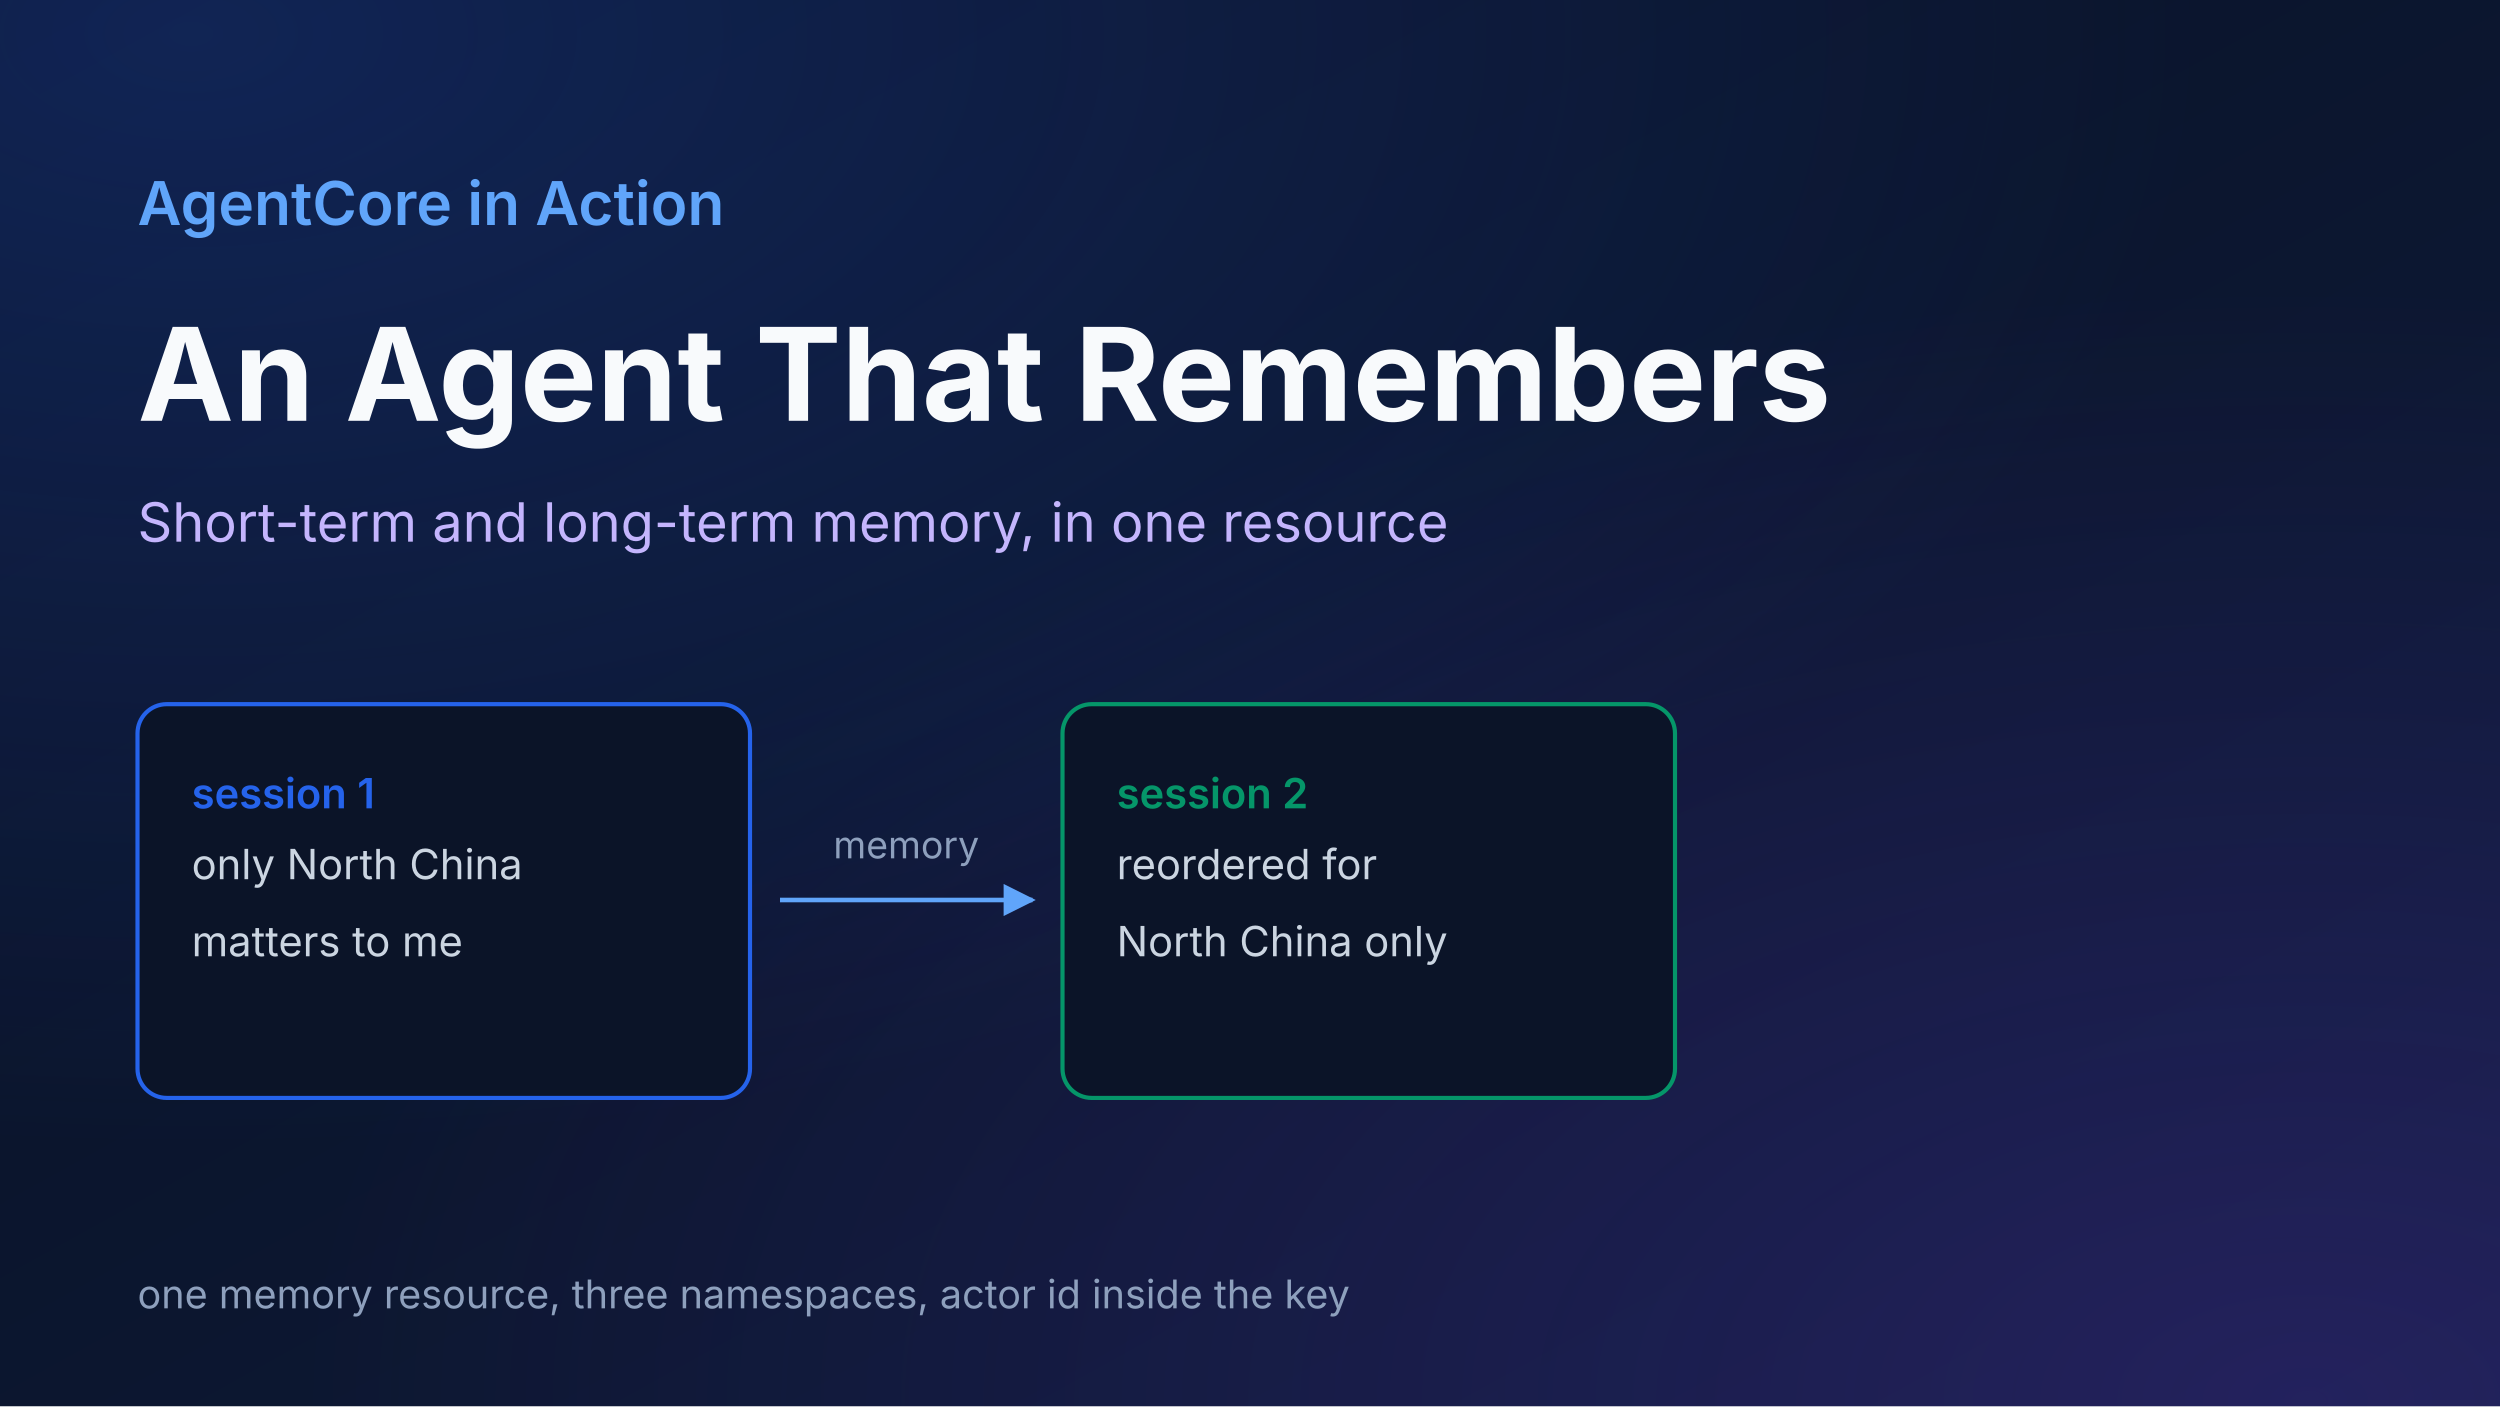
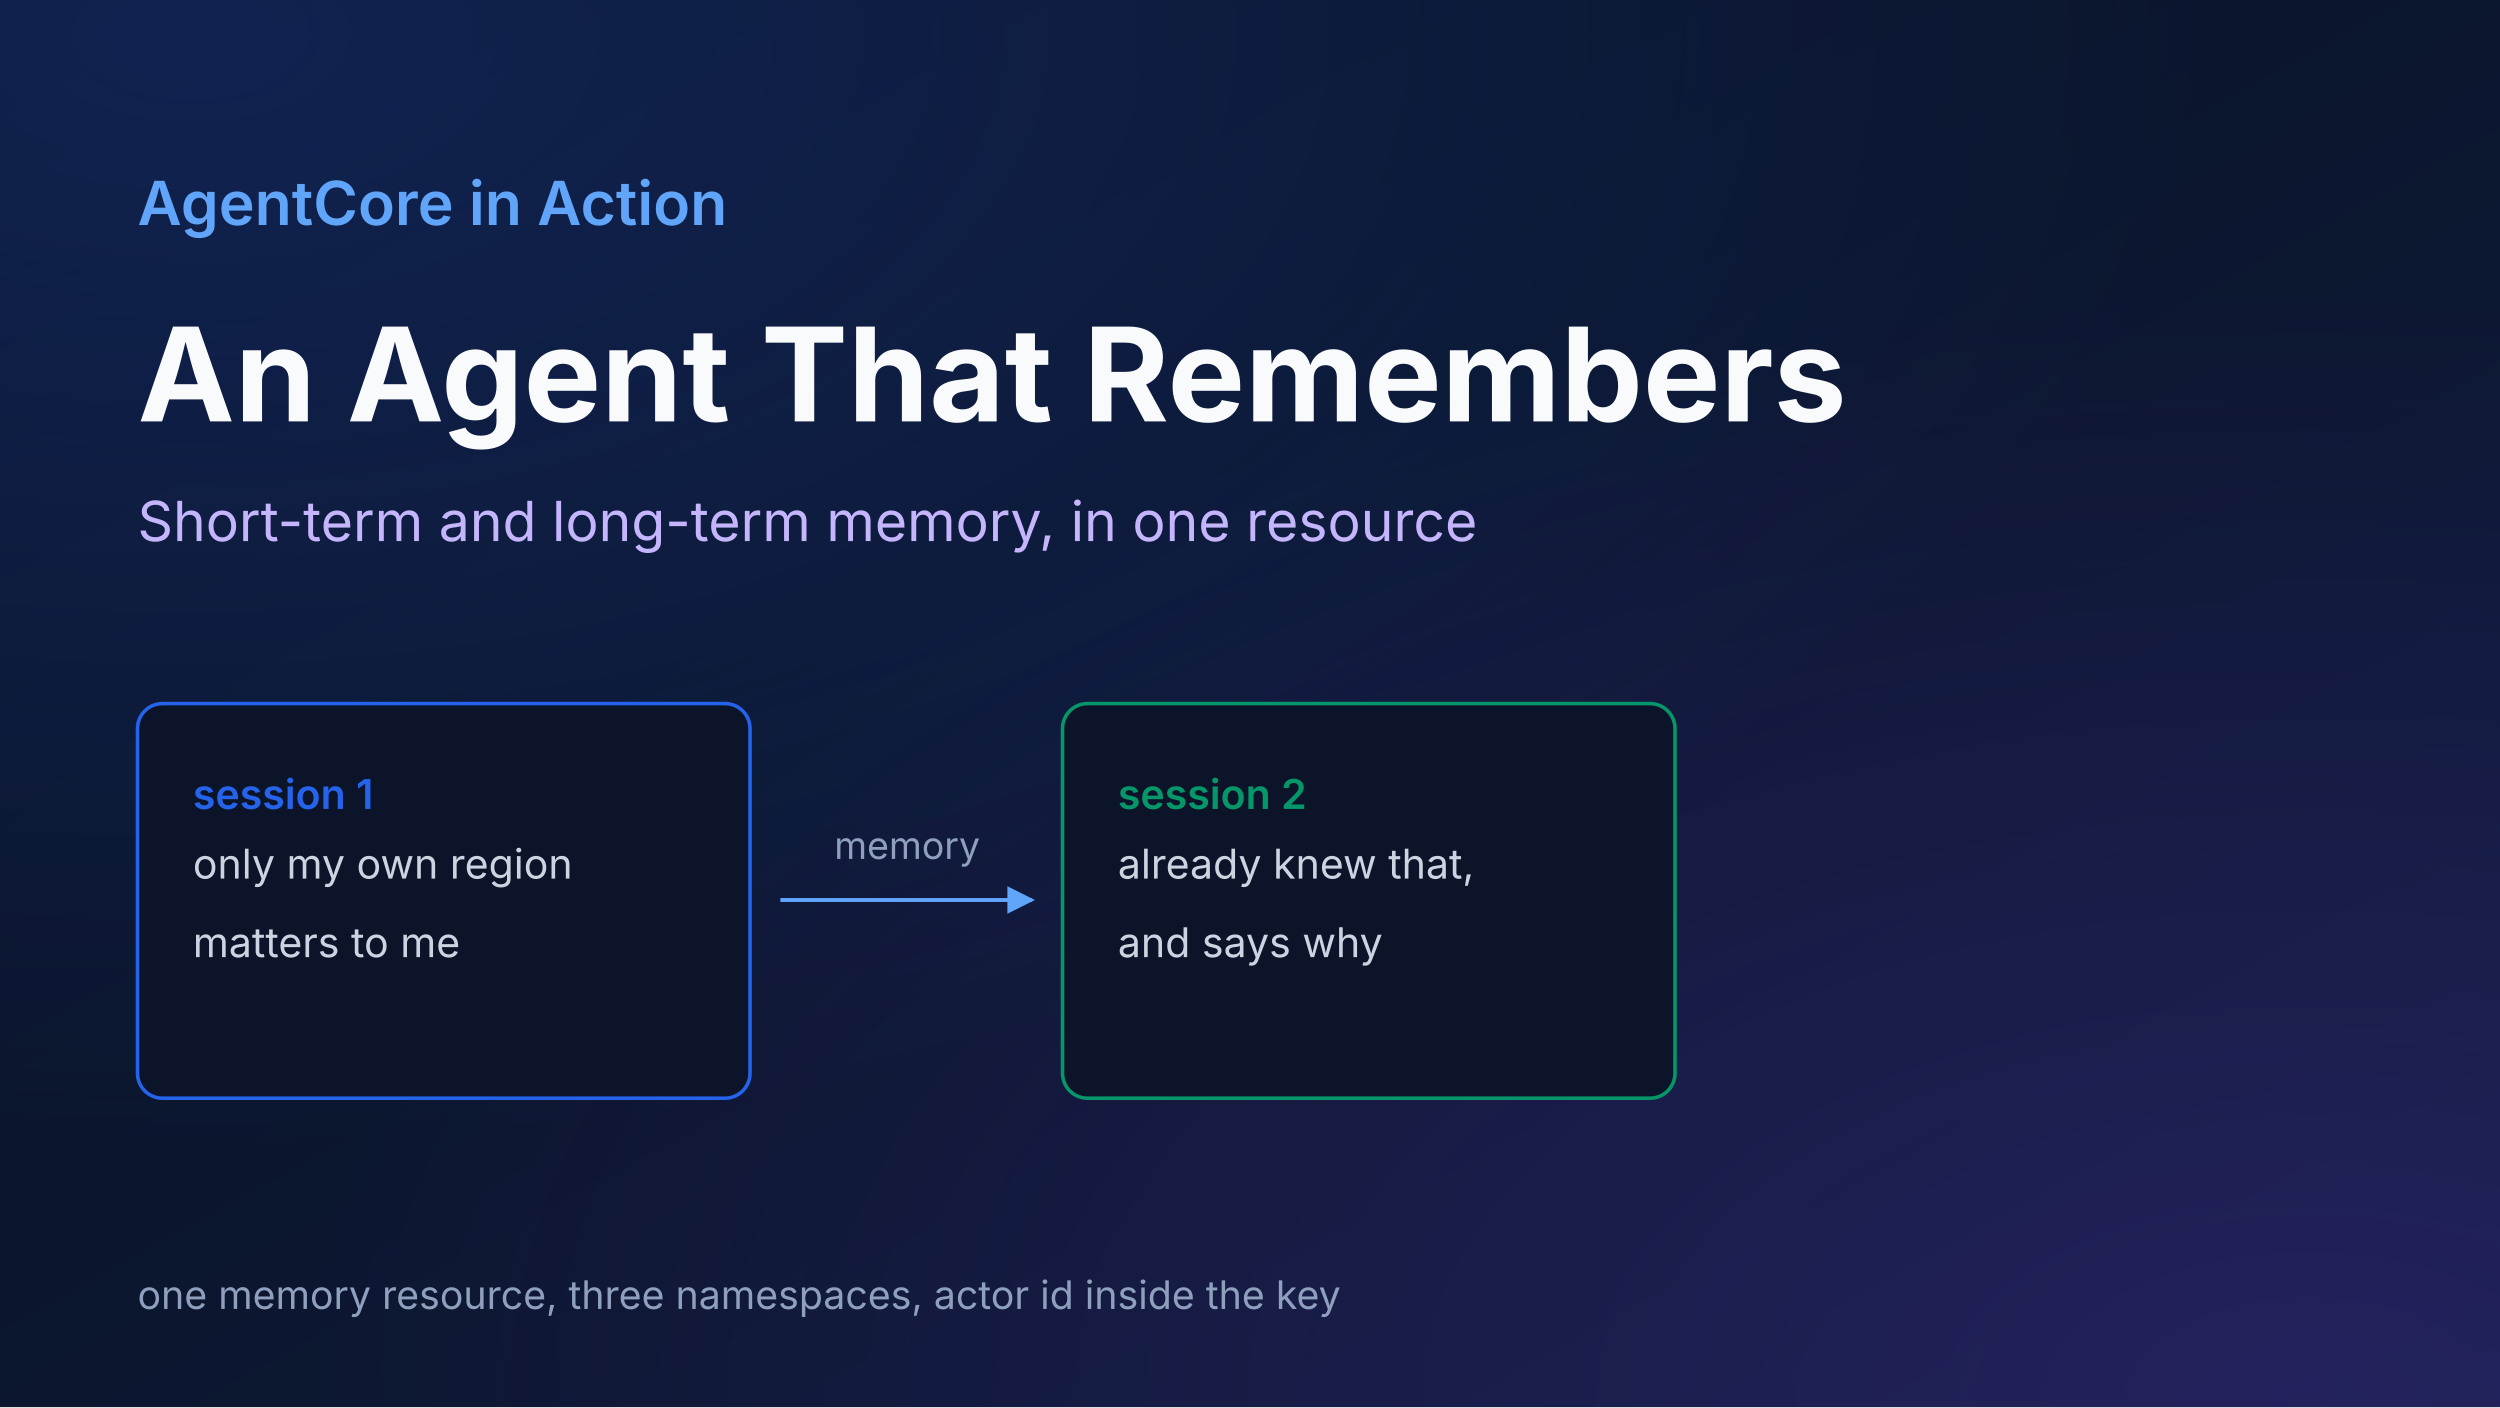
- <svg xmlns="http://www.w3.org/2000/svg" viewBox="0 0 1200 675" width="1200" height="675" role="img">
+ <svg xmlns="http://www.w3.org/2000/svg" viewBox="0 0 1400 788" width="1400" height="788" role="img">
  <defs>
    <linearGradient id="bg" x1="0" y1="0" x2="1" y2="1">
      <stop offset="0" stop-color="#0a1024" />
      <stop offset="1" stop-color="#0d1c3a" />
    </linearGradient>
-     <radialGradient id="gA" cx="0.08" cy="0.02" r="0.8">
-       <stop offset="0" stop-color="#2563eb" stop-opacity="0.24" />
+     <radialGradient id="g1" cx="0.08" cy="0.02" r="0.8">
+       <stop offset="0" stop-color="#2563eb" stop-opacity="0.22" />
      <stop offset="1" stop-color="#2563eb" stop-opacity="0" />
    </radialGradient>
-     <radialGradient id="gB" cx="0.92" cy="1.0" r="0.8">
+     <radialGradient id="g2" cx="0.92" cy="1.0" r="0.8">
      <stop offset="0" stop-color="#7c3aed" stop-opacity="0.20" />
      <stop offset="1" stop-color="#7c3aed" stop-opacity="0" />
    </radialGradient>
    <marker id="ah" viewBox="0 0 10 10" refX="9" refY="5" markerWidth="7" markerHeight="7" orient="auto">
      <path d="M 0 0 L 10 5 L 0 10 z" fill="#60a5fa" />
    </marker>
-     <marker id="ahp" viewBox="0 0 10 10" refX="9" refY="5" markerWidth="7" markerHeight="7" orient="auto">
-       <path d="M 0 0 L 10 5 L 0 10 z" fill="#c4b5fd" />
-     </marker>
  </defs>
-   <rect width="1200" height="675" fill="url(#bg)" />
-   <rect width="1200" height="675" fill="url(#gA)" />
-   <rect width="1200" height="675" fill="url(#gB)" />
-   <text x="66" y="108" font-family="Inter, Helvetica Neue, Arial, sans-serif" font-size="29" fill="#60a5fa" font-weight="600">AgentCore in Action</text>
-   <text x="66" y="202" font-family="Inter, Helvetica Neue, Arial, sans-serif" font-size="62" fill="#f8fafc" font-weight="700">An Agent That Remembers</text>
-   <text x="66" y="260" font-family="Inter, Helvetica Neue, Arial, sans-serif" font-size="26" fill="#c4b5fd">Short-term and long-term memory, in one resource</text>
-   <rect x="66" y="338" width="294" height="189" rx="14" fill="#0b1428" stroke="#2563eb" stroke-width="2" />
-   <text x="92" y="388" font-family="Inter, Helvetica Neue, Arial, sans-serif" font-size="20" fill="#2563eb" font-weight="600">session 1</text>
-   <text x="92" y="422" font-family="Inter, Helvetica Neue, Arial, sans-serif" font-size="20" fill="#cbd5e1">only North China</text>
-   <text x="92" y="459" font-family="Inter, Helvetica Neue, Arial, sans-serif" font-size="20" fill="#cbd5e1">matters to me</text>
-   <rect x="510" y="338" width="294" height="189" rx="14" fill="#0b1428" stroke="#059669" stroke-width="2" />
-   <text x="536" y="388" font-family="Inter, Helvetica Neue, Arial, sans-serif" font-size="20" fill="#059669" font-weight="600">session 2</text>
-   <text x="536" y="422" font-family="Inter, Helvetica Neue, Arial, sans-serif" font-size="20" fill="#cbd5e1">reordered for</text>
-   <text x="536" y="459" font-family="Inter, Helvetica Neue, Arial, sans-serif" font-size="20" fill="#cbd5e1">North China only</text>
-   <line x1="374.4" y1="432.0" x2="495.6" y2="432.0" stroke="#60a5fa" stroke-width="2.2" marker-end="url(#ah)" />
-   <text x="435" y="412" font-family="Inter, Helvetica Neue, Arial, sans-serif" font-size="18" fill="#8ea0bd" text-anchor="middle">memory</text>
-   <text x="66" y="628" font-family="Inter, Helvetica Neue, Arial, sans-serif" font-size="19" fill="#8ea0bd">one memory resource, three namespaces, actor id inside the key</text>
+   <rect width="1400" height="788" fill="url(#bg)" />
+   <rect width="1400" height="788" fill="url(#g1)" />
+   <rect width="1400" height="788" fill="url(#g2)" />
+   <text x="77" y="126" font-family="Inter, Helvetica Neue, Arial, sans-serif" font-size="34" fill="#60a5fa" font-weight="600">AgentCore in Action</text>
+   <text x="77" y="236" font-family="Inter, Helvetica Neue, Arial, sans-serif" font-size="73" fill="#f8fafc" font-weight="700">An Agent That Remembers</text>
+   <text x="77" y="303" font-family="Inter, Helvetica Neue, Arial, sans-serif" font-size="31" fill="#c4b5fd">Short-term and long-term memory, in one resource</text>
+   <rect x="77" y="394" width="343" height="221" rx="14" fill="#0b1428" stroke="#2563eb" stroke-width="2" />
+   <text x="108" y="453" font-family="Inter, Helvetica Neue, Arial, sans-serif" font-size="23" fill="#2563eb" font-weight="600">session 1</text>
+   <text x="108" y="492" font-family="Inter, Helvetica Neue, Arial, sans-serif" font-size="23" fill="#cbd5e1">only my own region</text>
+   <text x="108" y="536" font-family="Inter, Helvetica Neue, Arial, sans-serif" font-size="23" fill="#cbd5e1">matters to me</text>
+   <rect x="595" y="394" width="343" height="221" rx="14" fill="#0b1428" stroke="#059669" stroke-width="2" />
+   <text x="626" y="453" font-family="Inter, Helvetica Neue, Arial, sans-serif" font-size="23" fill="#059669" font-weight="600">session 2</text>
+   <text x="626" y="492" font-family="Inter, Helvetica Neue, Arial, sans-serif" font-size="23" fill="#cbd5e1">already knew that,</text>
+   <text x="626" y="536" font-family="Inter, Helvetica Neue, Arial, sans-serif" font-size="23" fill="#cbd5e1">and says why</text>
+   <line x1="437" y1="504" x2="578" y2="504" stroke="#60a5fa" stroke-width="2.2" marker-end="url(#ah)" />
+   <text x="508" y="481" font-family="Inter, Helvetica Neue, Arial, sans-serif" font-size="21" fill="#8ea0bd" text-anchor="middle">memory</text>
+   <text x="77" y="733" font-family="Inter, Helvetica Neue, Arial, sans-serif" font-size="22" fill="#8ea0bd">one memory resource, three namespaces, actor id inside the key</text>
</svg>
